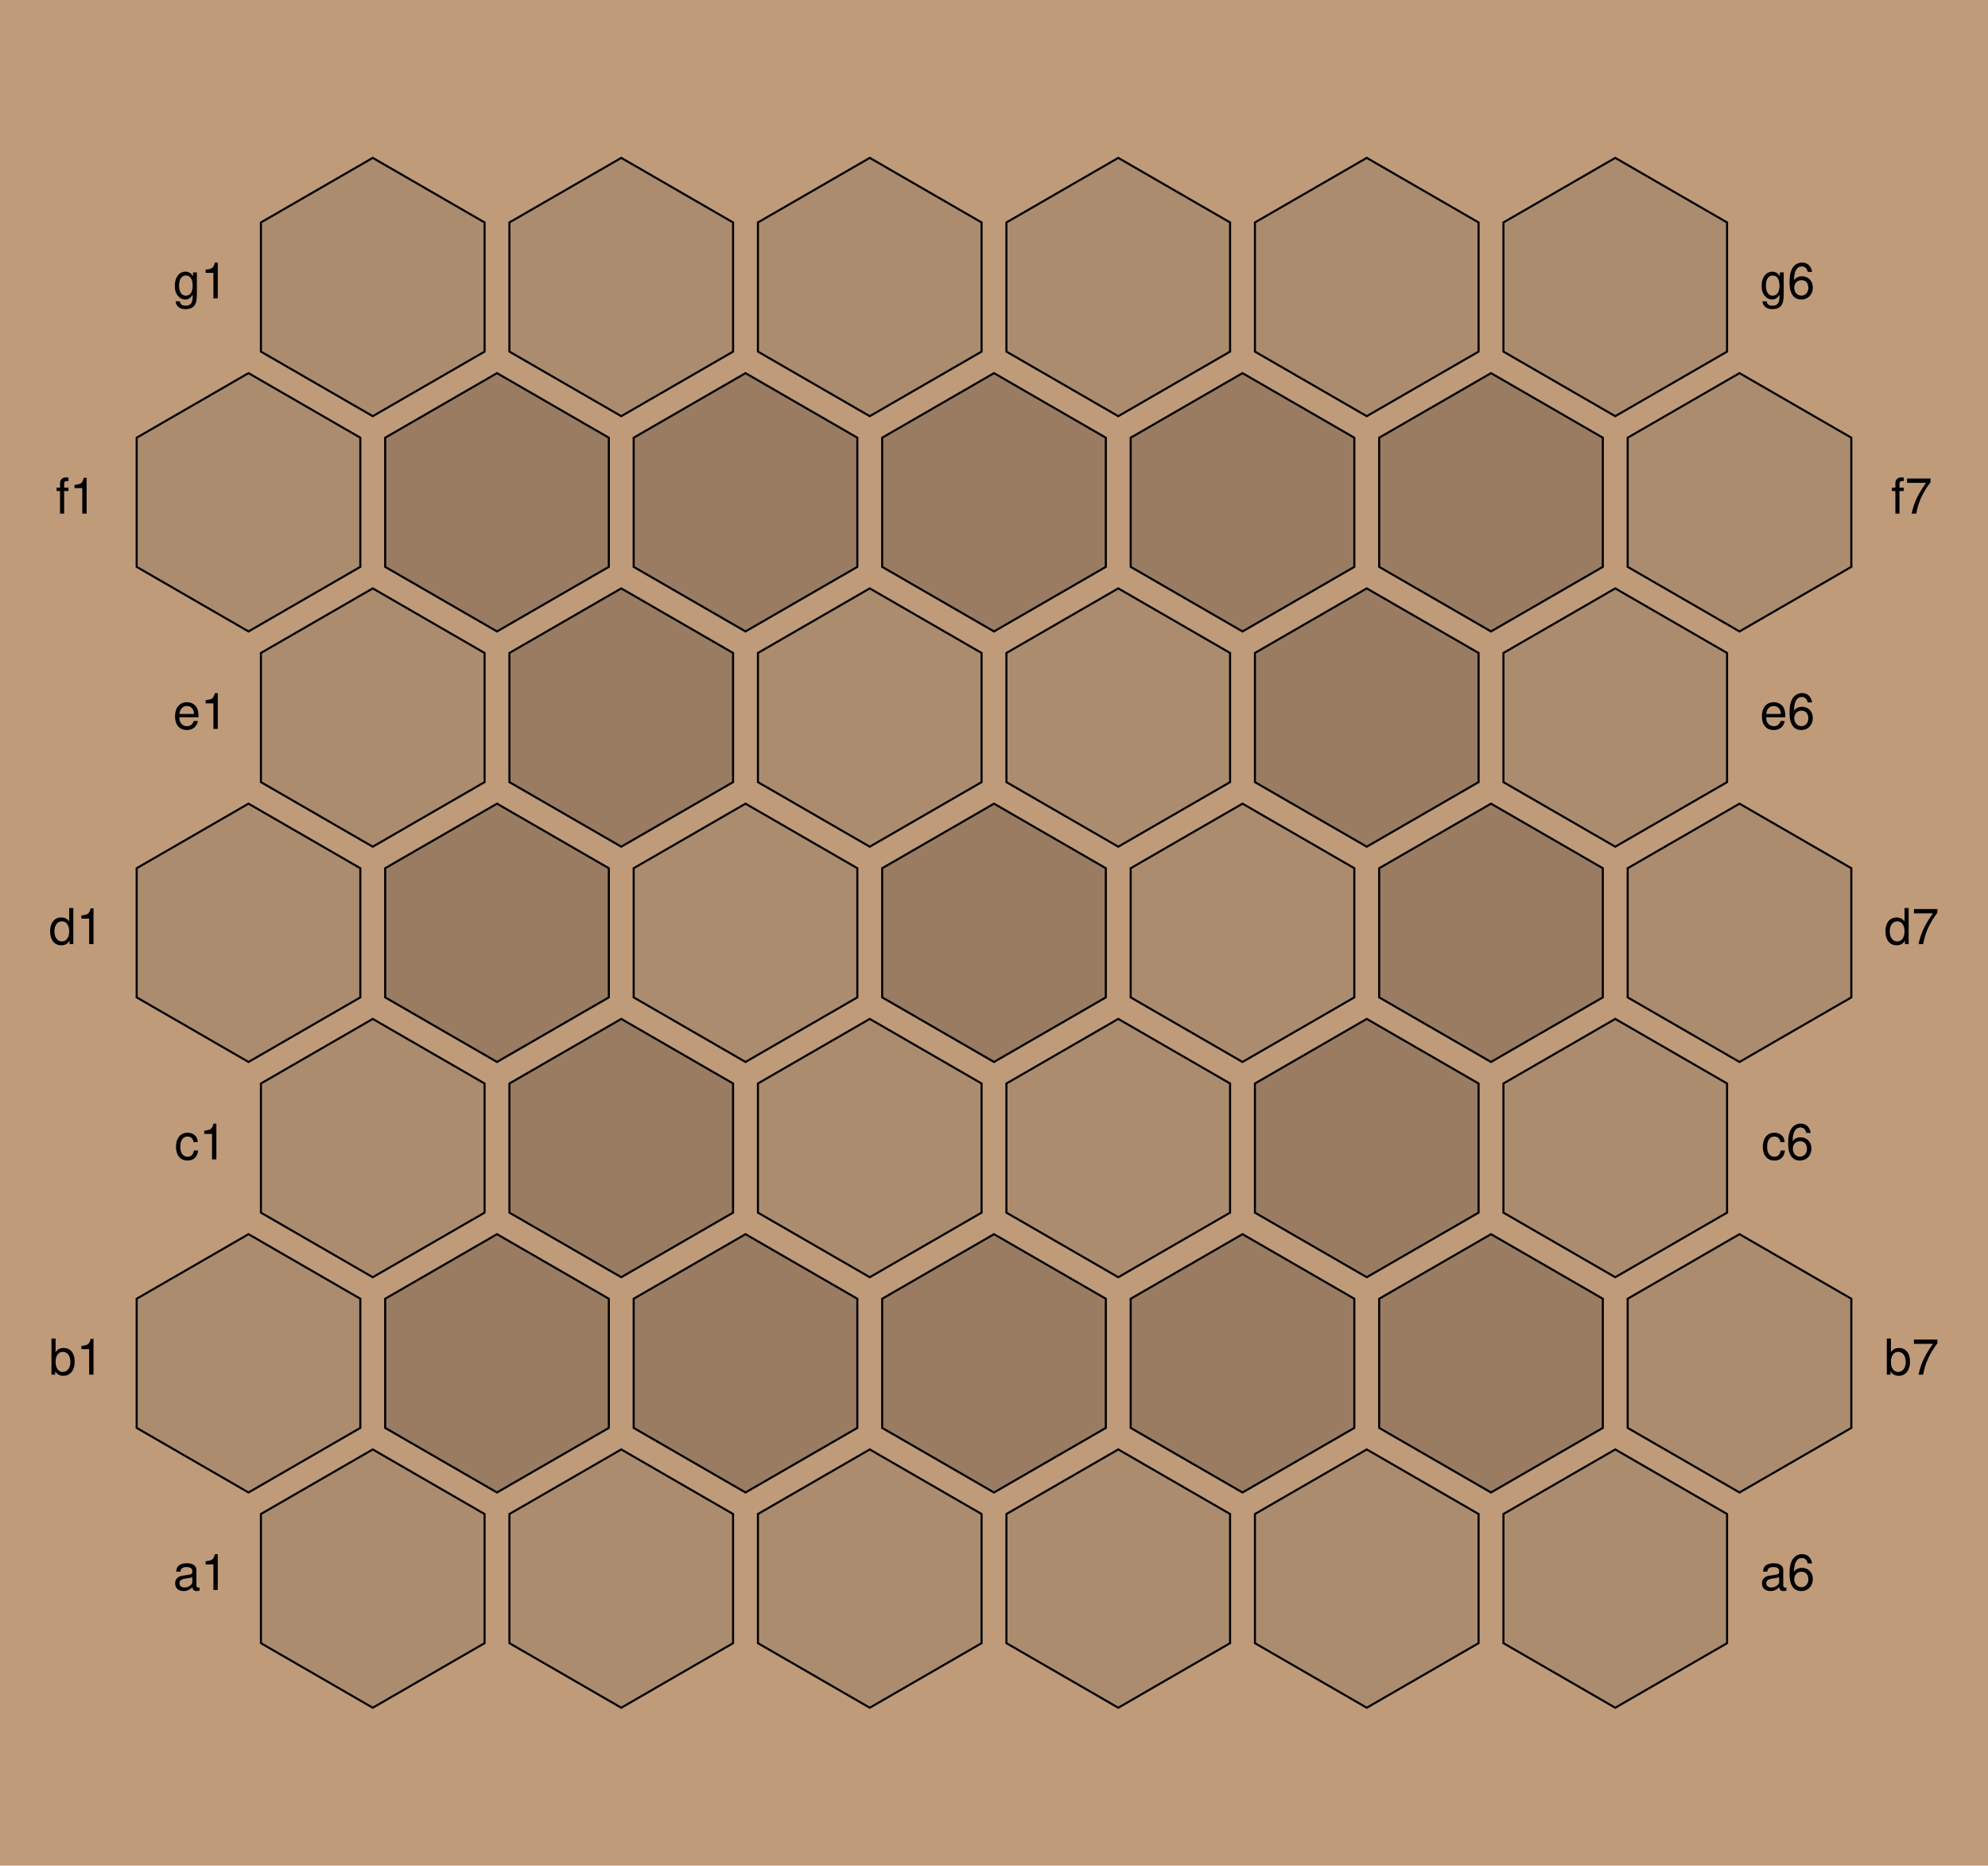
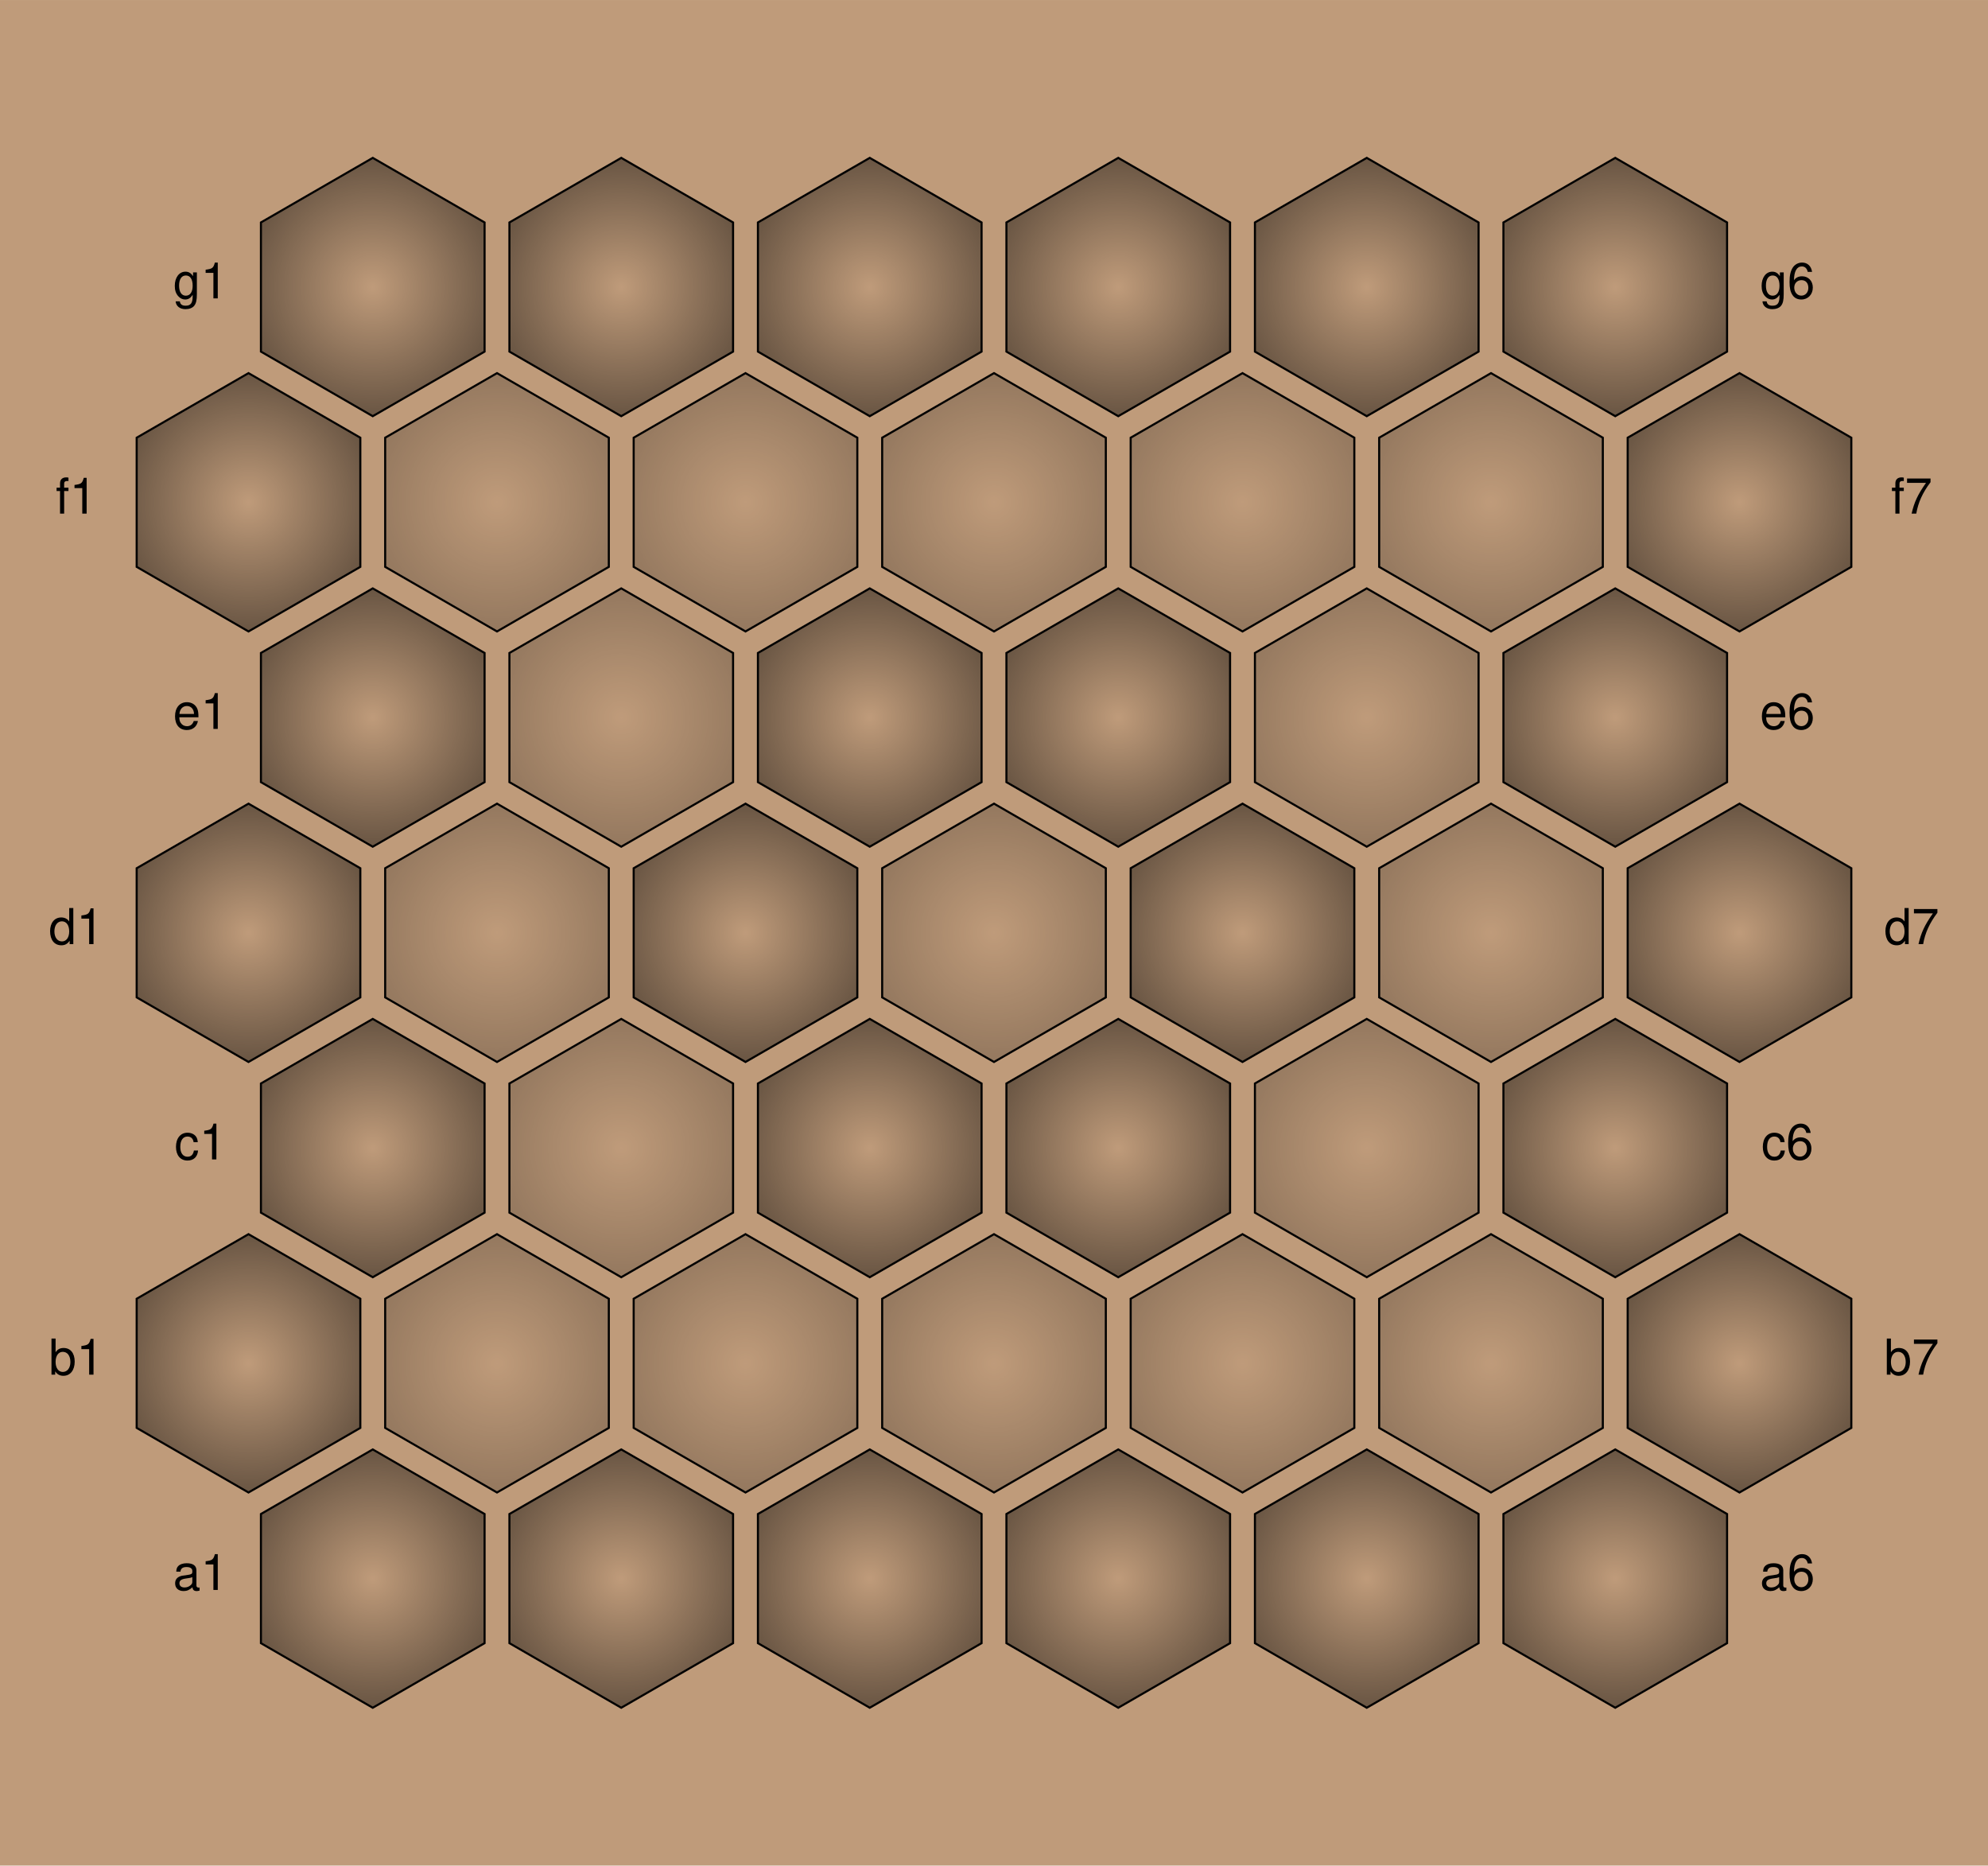
<svg xmlns="http://www.w3.org/2000/svg" width="24.0cm" height="22.517cm" viewBox="-2048.0 -1921.422 4096 3842.843">
  <defs>
- </defs>
+     <radialGradient cx="-1280" cy="1330.215" r="266.043" gradientUnits="userSpaceOnUse" id="d0">
+       <stop offset="0" stop-color="black" stop-opacity="0.0" />
+       <stop offset="1" stop-color="black" stop-opacity="0.45" />
+     </radialGradient>
+     <radialGradient cx="-768" cy="1330.215" r="266.043" gradientUnits="userSpaceOnUse" id="d1">
+       <stop offset="0" stop-color="black" stop-opacity="0.0" />
+       <stop offset="1" stop-color="black" stop-opacity="0.45" />
+     </radialGradient>
+     <radialGradient cx="-256" cy="1330.215" r="266.043" gradientUnits="userSpaceOnUse" id="d2">
+       <stop offset="0" stop-color="black" stop-opacity="0.0" />
+       <stop offset="1" stop-color="black" stop-opacity="0.45" />
+     </radialGradient>
+     <radialGradient cx="256" cy="1330.215" r="266.043" gradientUnits="userSpaceOnUse" id="d3">
+       <stop offset="0" stop-color="black" stop-opacity="0.0" />
+       <stop offset="1" stop-color="black" stop-opacity="0.45" />
+     </radialGradient>
+     <radialGradient cx="768" cy="1330.215" r="266.043" gradientUnits="userSpaceOnUse" id="d4">
+       <stop offset="0" stop-color="black" stop-opacity="0.0" />
+       <stop offset="1" stop-color="black" stop-opacity="0.45" />
+     </radialGradient>
+     <radialGradient cx="1280" cy="1330.215" r="266.043" gradientUnits="userSpaceOnUse" id="d5">
+       <stop offset="0" stop-color="black" stop-opacity="0.0" />
+       <stop offset="1" stop-color="black" stop-opacity="0.45" />
+     </radialGradient>
+     <radialGradient cx="-1536.0" cy="886.81" r="266.043" gradientUnits="userSpaceOnUse" id="d6">
+       <stop offset="0" stop-color="black" stop-opacity="0.0" />
+       <stop offset="1" stop-color="black" stop-opacity="0.45" />
+     </radialGradient>
+     <radialGradient cx="-1024.0" cy="886.81" r="266.043" gradientUnits="userSpaceOnUse" id="d7">
+       <stop offset="0" stop-color="black" stop-opacity="0.0" />
+       <stop offset="1" stop-color="black" stop-opacity="0.225" />
+     </radialGradient>
+     <radialGradient cx="-512" cy="886.81" r="266.043" gradientUnits="userSpaceOnUse" id="d8">
+       <stop offset="0" stop-color="black" stop-opacity="0.0" />
+       <stop offset="1" stop-color="black" stop-opacity="0.225" />
+     </radialGradient>
+     <radialGradient cx="-1.1368683772161603e-13" cy="886.81" r="266.043" gradientUnits="userSpaceOnUse" id="d9">
+       <stop offset="0" stop-color="black" stop-opacity="0.0" />
+       <stop offset="1" stop-color="black" stop-opacity="0.225" />
+     </radialGradient>
+     <radialGradient cx="512" cy="886.81" r="266.043" gradientUnits="userSpaceOnUse" id="d10">
+       <stop offset="0" stop-color="black" stop-opacity="0.0" />
+       <stop offset="1" stop-color="black" stop-opacity="0.225" />
+     </radialGradient>
+     <radialGradient cx="1024" cy="886.81" r="266.043" gradientUnits="userSpaceOnUse" id="d11">
+       <stop offset="0" stop-color="black" stop-opacity="0.0" />
+       <stop offset="1" stop-color="black" stop-opacity="0.225" />
+     </radialGradient>
+     <radialGradient cx="1536.0" cy="886.81" r="266.043" gradientUnits="userSpaceOnUse" id="d12">
+       <stop offset="0" stop-color="black" stop-opacity="0.0" />
+       <stop offset="1" stop-color="black" stop-opacity="0.45" />
+     </radialGradient>
+     <radialGradient cx="-1280.0" cy="443.405" r="266.043" gradientUnits="userSpaceOnUse" id="d13">
+       <stop offset="0" stop-color="black" stop-opacity="0.0" />
+       <stop offset="1" stop-color="black" stop-opacity="0.45" />
+     </radialGradient>
+     <radialGradient cx="-768.0" cy="443.405" r="266.043" gradientUnits="userSpaceOnUse" id="d14">
+       <stop offset="0" stop-color="black" stop-opacity="0.0" />
+       <stop offset="1" stop-color="black" stop-opacity="0.225" />
+     </radialGradient>
+     <radialGradient cx="-256" cy="443.405" r="266.043" gradientUnits="userSpaceOnUse" id="d15">
+       <stop offset="0" stop-color="black" stop-opacity="0.0" />
+       <stop offset="1" stop-color="black" stop-opacity="0.45" />
+     </radialGradient>
+     <radialGradient cx="256" cy="443.405" r="266.043" gradientUnits="userSpaceOnUse" id="d16">
+       <stop offset="0" stop-color="black" stop-opacity="0.0" />
+       <stop offset="1" stop-color="black" stop-opacity="0.45" />
+     </radialGradient>
+     <radialGradient cx="768.0" cy="443.405" r="266.043" gradientUnits="userSpaceOnUse" id="d17">
+       <stop offset="0" stop-color="black" stop-opacity="0.0" />
+       <stop offset="1" stop-color="black" stop-opacity="0.225" />
+     </radialGradient>
+     <radialGradient cx="1280.0" cy="443.405" r="266.043" gradientUnits="userSpaceOnUse" id="d18">
+       <stop offset="0" stop-color="black" stop-opacity="0.0" />
+       <stop offset="1" stop-color="black" stop-opacity="0.45" />
+     </radialGradient>
+     <radialGradient cx="-1536.0" cy="0.0" r="266.043" gradientUnits="userSpaceOnUse" id="d19">
+       <stop offset="0" stop-color="black" stop-opacity="0.0" />
+       <stop offset="1" stop-color="black" stop-opacity="0.45" />
+     </radialGradient>
+     <radialGradient cx="-1024.0" cy="0.0" r="266.043" gradientUnits="userSpaceOnUse" id="d20">
+       <stop offset="0" stop-color="black" stop-opacity="0.0" />
+       <stop offset="1" stop-color="black" stop-opacity="0.225" />
+     </radialGradient>
+     <radialGradient cx="-512.0" cy="0.0" r="266.043" gradientUnits="userSpaceOnUse" id="d21">
+       <stop offset="0" stop-color="black" stop-opacity="0.0" />
+       <stop offset="1" stop-color="black" stop-opacity="0.45" />
+     </radialGradient>
+     <radialGradient cx="0.0" cy="0.0" r="266.043" gradientUnits="userSpaceOnUse" id="d22">
+       <stop offset="0" stop-color="black" stop-opacity="0.0" />
+       <stop offset="1" stop-color="black" stop-opacity="0.225" />
+     </radialGradient>
+     <radialGradient cx="512.0" cy="0.0" r="266.043" gradientUnits="userSpaceOnUse" id="d23">
+       <stop offset="0" stop-color="black" stop-opacity="0.0" />
+       <stop offset="1" stop-color="black" stop-opacity="0.45" />
+     </radialGradient>
+     <radialGradient cx="1024.0" cy="0.0" r="266.043" gradientUnits="userSpaceOnUse" id="d24">
+       <stop offset="0" stop-color="black" stop-opacity="0.0" />
+       <stop offset="1" stop-color="black" stop-opacity="0.225" />
+     </radialGradient>
+     <radialGradient cx="1536.0" cy="0.0" r="266.043" gradientUnits="userSpaceOnUse" id="d25">
+       <stop offset="0" stop-color="black" stop-opacity="0.0" />
+       <stop offset="1" stop-color="black" stop-opacity="0.45" />
+     </radialGradient>
+     <radialGradient cx="-1280.0" cy="-443.405" r="266.043" gradientUnits="userSpaceOnUse" id="d26">
+       <stop offset="0" stop-color="black" stop-opacity="0.0" />
+       <stop offset="1" stop-color="black" stop-opacity="0.45" />
+     </radialGradient>
+     <radialGradient cx="-768.0" cy="-443.405" r="266.043" gradientUnits="userSpaceOnUse" id="d27">
+       <stop offset="0" stop-color="black" stop-opacity="0.0" />
+       <stop offset="1" stop-color="black" stop-opacity="0.225" />
+     </radialGradient>
+     <radialGradient cx="-256" cy="-443.405" r="266.043" gradientUnits="userSpaceOnUse" id="d28">
+       <stop offset="0" stop-color="black" stop-opacity="0.0" />
+       <stop offset="1" stop-color="black" stop-opacity="0.45" />
+     </radialGradient>
+     <radialGradient cx="256" cy="-443.405" r="266.043" gradientUnits="userSpaceOnUse" id="d29">
+       <stop offset="0" stop-color="black" stop-opacity="0.0" />
+       <stop offset="1" stop-color="black" stop-opacity="0.45" />
+     </radialGradient>
+     <radialGradient cx="768.0" cy="-443.405" r="266.043" gradientUnits="userSpaceOnUse" id="d30">
+       <stop offset="0" stop-color="black" stop-opacity="0.0" />
+       <stop offset="1" stop-color="black" stop-opacity="0.225" />
+     </radialGradient>
+     <radialGradient cx="1280.0" cy="-443.405" r="266.043" gradientUnits="userSpaceOnUse" id="d31">
+       <stop offset="0" stop-color="black" stop-opacity="0.0" />
+       <stop offset="1" stop-color="black" stop-opacity="0.45" />
+     </radialGradient>
+     <radialGradient cx="-1536.0" cy="-886.81" r="266.043" gradientUnits="userSpaceOnUse" id="d32">
+       <stop offset="0" stop-color="black" stop-opacity="0.0" />
+       <stop offset="1" stop-color="black" stop-opacity="0.45" />
+     </radialGradient>
+     <radialGradient cx="-1024" cy="-886.81" r="266.043" gradientUnits="userSpaceOnUse" id="d33">
+       <stop offset="0" stop-color="black" stop-opacity="0.0" />
+       <stop offset="1" stop-color="black" stop-opacity="0.225" />
+     </radialGradient>
+     <radialGradient cx="-512" cy="-886.81" r="266.043" gradientUnits="userSpaceOnUse" id="d34">
+       <stop offset="0" stop-color="black" stop-opacity="0.0" />
+       <stop offset="1" stop-color="black" stop-opacity="0.225" />
+     </radialGradient>
+     <radialGradient cx="1.1368683772161603e-13" cy="-886.81" r="266.043" gradientUnits="userSpaceOnUse" id="d35">
+       <stop offset="0" stop-color="black" stop-opacity="0.0" />
+       <stop offset="1" stop-color="black" stop-opacity="0.225" />
+     </radialGradient>
+     <radialGradient cx="512" cy="-886.81" r="266.043" gradientUnits="userSpaceOnUse" id="d36">
+       <stop offset="0" stop-color="black" stop-opacity="0.0" />
+       <stop offset="1" stop-color="black" stop-opacity="0.225" />
+     </radialGradient>
+     <radialGradient cx="1024.0" cy="-886.81" r="266.043" gradientUnits="userSpaceOnUse" id="d37">
+       <stop offset="0" stop-color="black" stop-opacity="0.0" />
+       <stop offset="1" stop-color="black" stop-opacity="0.225" />
+     </radialGradient>
+     <radialGradient cx="1536.0" cy="-886.81" r="266.043" gradientUnits="userSpaceOnUse" id="d38">
+       <stop offset="0" stop-color="black" stop-opacity="0.0" />
+       <stop offset="1" stop-color="black" stop-opacity="0.45" />
+     </radialGradient>
+     <radialGradient cx="-1280" cy="-1330.215" r="266.043" gradientUnits="userSpaceOnUse" id="d39">
+       <stop offset="0" stop-color="black" stop-opacity="0.0" />
+       <stop offset="1" stop-color="black" stop-opacity="0.45" />
+     </radialGradient>
+     <radialGradient cx="-768" cy="-1330.215" r="266.043" gradientUnits="userSpaceOnUse" id="d40">
+       <stop offset="0" stop-color="black" stop-opacity="0.0" />
+       <stop offset="1" stop-color="black" stop-opacity="0.45" />
+     </radialGradient>
+     <radialGradient cx="-256" cy="-1330.215" r="266.043" gradientUnits="userSpaceOnUse" id="d41">
+       <stop offset="0" stop-color="black" stop-opacity="0.0" />
+       <stop offset="1" stop-color="black" stop-opacity="0.45" />
+     </radialGradient>
+     <radialGradient cx="256" cy="-1330.215" r="266.043" gradientUnits="userSpaceOnUse" id="d42">
+       <stop offset="0" stop-color="black" stop-opacity="0.0" />
+       <stop offset="1" stop-color="black" stop-opacity="0.45" />
+     </radialGradient>
+     <radialGradient cx="768" cy="-1330.215" r="266.043" gradientUnits="userSpaceOnUse" id="d43">
+       <stop offset="0" stop-color="black" stop-opacity="0.0" />
+       <stop offset="1" stop-color="black" stop-opacity="0.45" />
+     </radialGradient>
+     <radialGradient cx="1280" cy="-1330.215" r="266.043" gradientUnits="userSpaceOnUse" id="d44">
+       <stop offset="0" stop-color="black" stop-opacity="0.0" />
+       <stop offset="1" stop-color="black" stop-opacity="0.45" />
+     </radialGradient>
+   </defs>
  <rect x="-2048.0" y="-1921.422" width="4096" height="3842.843" fill="#BF9B7A" />
-   <path d="M-1049.6,1197.194 L-1280,1064.172 L-1510.4,1197.194 L-1510.4,1463.237 L-1280,1596.258 L-1049.6,1463.237 Z" fill-opacity="0.1" stroke="black" stroke-width="4.267" />
+   <path d="M-1049.6,1197.194 L-1280,1064.172 L-1510.4,1197.194 L-1510.4,1463.237 L-1280,1596.258 L-1049.6,1463.237 Z" fill="url(#d0)" stroke="black" stroke-width="4.267" />
  <text x="-1634.724" y="1330.215" font-size="102" font-family="Helvetica" fill="black" text-anchor="middle" dominant-baseline="central">a1</text>
-   <path d="M-537.6,1197.194 L-768,1064.172 L-998.4,1197.194 L-998.4,1463.237 L-768,1596.258 L-537.6,1463.237 Z" fill-opacity="0.1" stroke="black" stroke-width="4.267" />
-   <path d="M-25.6,1197.194 L-256,1064.172 L-486.4,1197.194 L-486.4,1463.237 L-256,1596.258 L-25.6,1463.237 Z" fill-opacity="0.1" stroke="black" stroke-width="4.267" />
-   <path d="M486.4,1197.194 L256,1064.172 L25.6,1197.194 L25.6,1463.237 L256,1596.258 L486.4,1463.237 Z" fill-opacity="0.1" stroke="black" stroke-width="4.267" />
-   <path d="M998.4,1197.194 L768,1064.172 L537.6,1197.194 L537.6,1463.237 L768,1596.258 L998.4,1463.237 Z" fill-opacity="0.1" stroke="black" stroke-width="4.267" />
-   <path d="M1510.4,1197.194 L1280,1064.172 L1049.6,1197.194 L1049.6,1463.237 L1280,1596.258 L1510.4,1463.237 Z" fill-opacity="0.1" stroke="black" stroke-width="4.267" />
+   <path d="M-537.6,1197.194 L-768,1064.172 L-998.4,1197.194 L-998.4,1463.237 L-768,1596.258 L-537.6,1463.237 Z" fill="url(#d1)" stroke="black" stroke-width="4.267" />
+   <path d="M-25.6,1197.194 L-256,1064.172 L-486.4,1197.194 L-486.4,1463.237 L-256,1596.258 L-25.6,1463.237 Z" fill="url(#d2)" stroke="black" stroke-width="4.267" />
+   <path d="M486.4,1197.194 L256,1064.172 L25.6,1197.194 L25.6,1463.237 L256,1596.258 L486.4,1463.237 Z" fill="url(#d3)" stroke="black" stroke-width="4.267" />
+   <path d="M998.4,1197.194 L768,1064.172 L537.6,1197.194 L537.6,1463.237 L768,1596.258 L998.4,1463.237 Z" fill="url(#d4)" stroke="black" stroke-width="4.267" />
+   <path d="M1510.4,1197.194 L1280,1064.172 L1049.6,1197.194 L1049.6,1463.237 L1280,1596.258 L1510.4,1463.237 Z" fill="url(#d5)" stroke="black" stroke-width="4.267" />
  <text x="1634.724" y="1330.215" font-size="102" font-family="Helvetica" fill="black" text-anchor="middle" dominant-baseline="central">a6</text>
-   <path d="M-1305.6,753.789 L-1536.0,620.767 L-1766.4,753.789 L-1766.4,1019.832 L-1536.0,1152.853 L-1305.6,1019.832 Z" fill-opacity="0.1" stroke="black" stroke-width="4.267" />
+   <path d="M-1305.6,753.789 L-1536.0,620.767 L-1766.4,753.789 L-1766.4,1019.832 L-1536.0,1152.853 L-1305.6,1019.832 Z" fill="url(#d6)" stroke="black" stroke-width="4.267" />
  <text x="-1890.724" y="886.81" font-size="102" font-family="Helvetica" fill="black" text-anchor="middle" dominant-baseline="central">b1</text>
-   <path d="M-793.6,753.789 L-1024.0,620.767 L-1254.4,753.789 L-1254.4,1019.832 L-1024.0,1152.853 L-793.6,1019.832 Z" fill-opacity="0.2" stroke="black" stroke-width="4.267" />
-   <path d="M-281.6,753.789 L-512,620.767 L-742.4,753.789 L-742.4,1019.832 L-512,1152.853 L-281.6,1019.832 Z" fill-opacity="0.2" stroke="black" stroke-width="4.267" />
-   <path d="M230.4,753.789 L-9.739640205480146e-14,620.767 L-230.4,753.789 L-230.4,1019.832 L-1.6255814472205976e-13,1152.853 L230.4,1019.832 Z" fill-opacity="0.2" stroke="black" stroke-width="4.267" />
-   <path d="M742.4,753.789 L512,620.767 L281.6,753.789 L281.6,1019.832 L512,1152.853 L742.4,1019.832 Z" fill-opacity="0.2" stroke="black" stroke-width="4.267" />
-   <path d="M1254.4,753.789 L1024,620.767 L793.6,753.789 L793.6,1019.832 L1024,1152.853 L1254.4,1019.832 Z" fill-opacity="0.2" stroke="black" stroke-width="4.267" />
-   <path d="M1766.4,753.789 L1536.0,620.767 L1305.6,753.789 L1305.6,1019.832 L1536.0,1152.853 L1766.4,1019.832 Z" fill-opacity="0.1" stroke="black" stroke-width="4.267" />
+   <path d="M-793.6,753.789 L-1024.0,620.767 L-1254.4,753.789 L-1254.4,1019.832 L-1024.0,1152.853 L-793.6,1019.832 Z" fill="url(#d7)" stroke="black" stroke-width="4.267" />
+   <path d="M-281.6,753.789 L-512,620.767 L-742.4,753.789 L-742.4,1019.832 L-512,1152.853 L-281.6,1019.832 Z" fill="url(#d8)" stroke="black" stroke-width="4.267" />
+   <path d="M230.4,753.789 L-9.739640205480146e-14,620.767 L-230.4,753.789 L-230.4,1019.832 L-1.6255814472205976e-13,1152.853 L230.4,1019.832 Z" fill="url(#d9)" stroke="black" stroke-width="4.267" />
+   <path d="M742.4,753.789 L512,620.767 L281.6,753.789 L281.6,1019.832 L512,1152.853 L742.4,1019.832 Z" fill="url(#d10)" stroke="black" stroke-width="4.267" />
+   <path d="M1254.4,753.789 L1024,620.767 L793.6,753.789 L793.6,1019.832 L1024,1152.853 L1254.4,1019.832 Z" fill="url(#d11)" stroke="black" stroke-width="4.267" />
+   <path d="M1766.4,753.789 L1536.0,620.767 L1305.6,753.789 L1305.6,1019.832 L1536.0,1152.853 L1766.4,1019.832 Z" fill="url(#d12)" stroke="black" stroke-width="4.267" />
  <text x="1890.724" y="886.81" font-size="102" font-family="Helvetica" fill="black" text-anchor="middle" dominant-baseline="central">b7</text>
-   <path d="M-1049.6,310.384 L-1280.0,177.362 L-1510.4,310.384 L-1510.4,576.427 L-1280.0,709.448 L-1049.6,576.427 Z" fill-opacity="0.1" stroke="black" stroke-width="4.267" />
+   <path d="M-1049.6,310.384 L-1280.0,177.362 L-1510.4,310.384 L-1510.4,576.427 L-1280.0,709.448 L-1049.6,576.427 Z" fill="url(#d13)" stroke="black" stroke-width="4.267" />
  <text x="-1634.724" y="443.405" font-size="102" font-family="Helvetica" fill="black" text-anchor="middle" dominant-baseline="central">c1</text>
-   <path d="M-537.6,310.384 L-768.0,177.362 L-998.4,310.384 L-998.4,576.427 L-768.0,709.448 L-537.6,576.427 Z" fill-opacity="0.2" stroke="black" stroke-width="4.267" />
-   <path d="M-25.6,310.384 L-256,177.362 L-486.4,310.384 L-486.4,576.427 L-256,709.448 L-25.6,576.427 Z" fill-opacity="0.1" stroke="black" stroke-width="4.267" />
-   <path d="M486.4,310.384 L256,177.362 L25.6,310.384 L25.6,576.427 L256,709.448 L486.4,576.427 Z" fill-opacity="0.1" stroke="black" stroke-width="4.267" />
-   <path d="M998.4,310.384 L768.0,177.362 L537.6,310.384 L537.6,576.427 L768.0,709.448 L998.4,576.427 Z" fill-opacity="0.2" stroke="black" stroke-width="4.267" />
-   <path d="M1510.4,310.384 L1280.0,177.362 L1049.6,310.384 L1049.6,576.427 L1280.0,709.448 L1510.4,576.427 Z" fill-opacity="0.1" stroke="black" stroke-width="4.267" />
+   <path d="M-537.6,310.384 L-768.0,177.362 L-998.4,310.384 L-998.4,576.427 L-768.0,709.448 L-537.6,576.427 Z" fill="url(#d14)" stroke="black" stroke-width="4.267" />
+   <path d="M-25.6,310.384 L-256,177.362 L-486.4,310.384 L-486.4,576.427 L-256,709.448 L-25.6,576.427 Z" fill="url(#d15)" stroke="black" stroke-width="4.267" />
+   <path d="M486.4,310.384 L256,177.362 L25.6,310.384 L25.6,576.427 L256,709.448 L486.4,576.427 Z" fill="url(#d16)" stroke="black" stroke-width="4.267" />
+   <path d="M998.4,310.384 L768.0,177.362 L537.6,310.384 L537.6,576.427 L768.0,709.448 L998.4,576.427 Z" fill="url(#d17)" stroke="black" stroke-width="4.267" />
+   <path d="M1510.4,310.384 L1280.0,177.362 L1049.6,310.384 L1049.6,576.427 L1280.0,709.448 L1510.4,576.427 Z" fill="url(#d18)" stroke="black" stroke-width="4.267" />
  <text x="1634.724" y="443.405" font-size="102" font-family="Helvetica" fill="black" text-anchor="middle" dominant-baseline="central">c6</text>
-   <path d="M-1305.6,-133.022 L-1536.0,-266.043 L-1766.4,-133.022 L-1766.4,133.022 L-1536.0,266.043 L-1305.6,133.022 Z" fill-opacity="0.1" stroke="black" stroke-width="4.267" />
+   <path d="M-1305.6,-133.022 L-1536.0,-266.043 L-1766.4,-133.022 L-1766.4,133.022 L-1536.0,266.043 L-1305.6,133.022 Z" fill="url(#d19)" stroke="black" stroke-width="4.267" />
  <text x="-1890.724" y="0.0" font-size="102" font-family="Helvetica" fill="black" text-anchor="middle" dominant-baseline="central">d1</text>
-   <path d="M-793.6,-133.022 L-1024.0,-266.043 L-1254.4,-133.022 L-1254.4,133.022 L-1024.0,266.043 L-793.6,133.022 Z" fill-opacity="0.2" stroke="black" stroke-width="4.267" />
-   <path d="M-281.6,-133.022 L-512.0,-266.043 L-742.4,-133.022 L-742.4,133.022 L-512.0,266.043 L-281.6,133.022 Z" fill-opacity="0.1" stroke="black" stroke-width="4.267" />
-   <path d="M230.4,-133.022 L1.629043566681457e-14,-266.043 L-230.4,-133.022 L-230.4,133.022 L-4.8871307000443714e-14,266.043 L230.4,133.022 Z" fill-opacity="0.2" stroke="black" stroke-width="4.267" />
-   <path d="M742.4,-133.022 L512.0,-266.043 L281.6,-133.022 L281.6,133.022 L512,266.043 L742.4,133.022 Z" fill-opacity="0.1" stroke="black" stroke-width="4.267" />
-   <path d="M1254.4,-133.022 L1024.0,-266.043 L793.6,-133.022 L793.6,133.022 L1024.0,266.043 L1254.4,133.022 Z" fill-opacity="0.2" stroke="black" stroke-width="4.267" />
-   <path d="M1766.4,-133.022 L1536.0,-266.043 L1305.6,-133.022 L1305.6,133.022 L1536.0,266.043 L1766.4,133.022 Z" fill-opacity="0.1" stroke="black" stroke-width="4.267" />
+   <path d="M-793.6,-133.022 L-1024.0,-266.043 L-1254.4,-133.022 L-1254.4,133.022 L-1024.0,266.043 L-793.6,133.022 Z" fill="url(#d20)" stroke="black" stroke-width="4.267" />
+   <path d="M-281.6,-133.022 L-512.0,-266.043 L-742.4,-133.022 L-742.4,133.022 L-512.0,266.043 L-281.6,133.022 Z" fill="url(#d21)" stroke="black" stroke-width="4.267" />
+   <path d="M230.4,-133.022 L1.629043566681457e-14,-266.043 L-230.4,-133.022 L-230.4,133.022 L-4.8871307000443714e-14,266.043 L230.4,133.022 Z" fill="url(#d22)" stroke="black" stroke-width="4.267" />
+   <path d="M742.4,-133.022 L512.0,-266.043 L281.6,-133.022 L281.6,133.022 L512,266.043 L742.4,133.022 Z" fill="url(#d23)" stroke="black" stroke-width="4.267" />
+   <path d="M1254.4,-133.022 L1024.0,-266.043 L793.6,-133.022 L793.6,133.022 L1024.0,266.043 L1254.4,133.022 Z" fill="url(#d24)" stroke="black" stroke-width="4.267" />
+   <path d="M1766.4,-133.022 L1536.0,-266.043 L1305.6,-133.022 L1305.6,133.022 L1536.0,266.043 L1766.4,133.022 Z" fill="url(#d25)" stroke="black" stroke-width="4.267" />
  <text x="1890.724" y="0.0" font-size="102" font-family="Helvetica" fill="black" text-anchor="middle" dominant-baseline="central">d7</text>
-   <path d="M-1049.6,-576.427 L-1280.0,-709.448 L-1510.4,-576.427 L-1510.4,-310.384 L-1280.0,-177.362 L-1049.6,-310.384 Z" fill-opacity="0.1" stroke="black" stroke-width="4.267" />
+   <path d="M-1049.6,-576.427 L-1280.0,-709.448 L-1510.4,-576.427 L-1510.4,-310.384 L-1280.0,-177.362 L-1049.6,-310.384 Z" fill="url(#d26)" stroke="black" stroke-width="4.267" />
  <text x="-1634.724" y="-443.405" font-size="102" font-family="Helvetica" fill="black" text-anchor="middle" dominant-baseline="central">e1</text>
-   <path d="M-537.6,-576.427 L-768.0,-709.448 L-998.4,-576.427 L-998.4,-310.384 L-768.0,-177.362 L-537.6,-310.384 Z" fill-opacity="0.2" stroke="black" stroke-width="4.267" />
-   <path d="M-25.6,-576.427 L-256,-709.448 L-486.4,-576.427 L-486.4,-310.384 L-256.0,-177.362 L-25.6,-310.384 Z" fill-opacity="0.1" stroke="black" stroke-width="4.267" />
-   <path d="M486.4,-576.427 L256,-709.448 L25.6,-576.427 L25.6,-310.384 L256.0,-177.362 L486.4,-310.384 Z" fill-opacity="0.1" stroke="black" stroke-width="4.267" />
-   <path d="M998.4,-576.427 L768.0,-709.448 L537.6,-576.427 L537.6,-310.384 L768.0,-177.362 L998.4,-310.384 Z" fill-opacity="0.2" stroke="black" stroke-width="4.267" />
-   <path d="M1510.4,-576.427 L1280.0,-709.448 L1049.6,-576.427 L1049.6,-310.384 L1280.0,-177.362 L1510.4,-310.384 Z" fill-opacity="0.1" stroke="black" stroke-width="4.267" />
+   <path d="M-537.6,-576.427 L-768.0,-709.448 L-998.4,-576.427 L-998.4,-310.384 L-768.0,-177.362 L-537.6,-310.384 Z" fill="url(#d27)" stroke="black" stroke-width="4.267" />
+   <path d="M-25.6,-576.427 L-256,-709.448 L-486.4,-576.427 L-486.4,-310.384 L-256.0,-177.362 L-25.6,-310.384 Z" fill="url(#d28)" stroke="black" stroke-width="4.267" />
+   <path d="M486.4,-576.427 L256,-709.448 L25.6,-576.427 L25.6,-310.384 L256.0,-177.362 L486.4,-310.384 Z" fill="url(#d29)" stroke="black" stroke-width="4.267" />
+   <path d="M998.4,-576.427 L768.0,-709.448 L537.6,-576.427 L537.6,-310.384 L768.0,-177.362 L998.4,-310.384 Z" fill="url(#d30)" stroke="black" stroke-width="4.267" />
+   <path d="M1510.4,-576.427 L1280.0,-709.448 L1049.6,-576.427 L1049.6,-310.384 L1280.0,-177.362 L1510.4,-310.384 Z" fill="url(#d31)" stroke="black" stroke-width="4.267" />
  <text x="1634.724" y="-443.405" font-size="102" font-family="Helvetica" fill="black" text-anchor="middle" dominant-baseline="central">e6</text>
-   <path d="M-1305.6,-1019.832 L-1536.0,-1152.853 L-1766.4,-1019.832 L-1766.4,-753.789 L-1536.0,-620.767 L-1305.6,-753.789 Z" fill-opacity="0.1" stroke="black" stroke-width="4.267" />
+   <path d="M-1305.6,-1019.832 L-1536.0,-1152.853 L-1766.4,-1019.832 L-1766.4,-753.789 L-1536.0,-620.767 L-1305.6,-753.789 Z" fill="url(#d32)" stroke="black" stroke-width="4.267" />
  <text x="-1890.724" y="-886.81" font-size="102" font-family="Helvetica" fill="black" text-anchor="middle" dominant-baseline="central">f1</text>
-   <path d="M-793.6,-1019.832 L-1024,-1152.853 L-1254.4,-1019.832 L-1254.4,-753.789 L-1024,-620.767 L-793.6,-753.789 Z" fill-opacity="0.2" stroke="black" stroke-width="4.267" />
-   <path d="M-281.6,-1019.832 L-512,-1152.853 L-742.4,-1019.832 L-742.4,-753.789 L-512,-620.767 L-281.6,-753.789 Z" fill-opacity="0.2" stroke="black" stroke-width="4.267" />
-   <path d="M230.4,-1019.832 L1.299772733884306e-13,-1152.853 L-230.4,-1019.832 L-230.4,-753.789 L6.481553072117232e-14,-620.767 L230.4,-753.789 Z" fill-opacity="0.2" stroke="black" stroke-width="4.267" />
-   <path d="M742.4,-1019.832 L512,-1152.853 L281.6,-1019.832 L281.6,-753.789 L512,-620.767 L742.4,-753.789 Z" fill-opacity="0.2" stroke="black" stroke-width="4.267" />
-   <path d="M1254.4,-1019.832 L1024.0,-1152.853 L793.6,-1019.832 L793.6,-753.789 L1024.0,-620.767 L1254.4,-753.789 Z" fill-opacity="0.2" stroke="black" stroke-width="4.267" />
-   <path d="M1766.4,-1019.832 L1536.0,-1152.853 L1305.6,-1019.832 L1305.6,-753.789 L1536.0,-620.767 L1766.4,-753.789 Z" fill-opacity="0.1" stroke="black" stroke-width="4.267" />
+   <path d="M-793.6,-1019.832 L-1024,-1152.853 L-1254.4,-1019.832 L-1254.4,-753.789 L-1024,-620.767 L-793.6,-753.789 Z" fill="url(#d33)" stroke="black" stroke-width="4.267" />
+   <path d="M-281.6,-1019.832 L-512,-1152.853 L-742.4,-1019.832 L-742.4,-753.789 L-512,-620.767 L-281.6,-753.789 Z" fill="url(#d34)" stroke="black" stroke-width="4.267" />
+   <path d="M230.4,-1019.832 L1.299772733884306e-13,-1152.853 L-230.4,-1019.832 L-230.4,-753.789 L6.481553072117232e-14,-620.767 L230.4,-753.789 Z" fill="url(#d35)" stroke="black" stroke-width="4.267" />
+   <path d="M742.4,-1019.832 L512,-1152.853 L281.6,-1019.832 L281.6,-753.789 L512,-620.767 L742.4,-753.789 Z" fill="url(#d36)" stroke="black" stroke-width="4.267" />
+   <path d="M1254.4,-1019.832 L1024.0,-1152.853 L793.6,-1019.832 L793.6,-753.789 L1024.0,-620.767 L1254.4,-753.789 Z" fill="url(#d37)" stroke="black" stroke-width="4.267" />
+   <path d="M1766.4,-1019.832 L1536.0,-1152.853 L1305.6,-1019.832 L1305.6,-753.789 L1536.0,-620.767 L1766.4,-753.789 Z" fill="url(#d38)" stroke="black" stroke-width="4.267" />
  <text x="1890.724" y="-886.81" font-size="102" font-family="Helvetica" fill="black" text-anchor="middle" dominant-baseline="central">f7</text>
-   <path d="M-1049.6,-1463.237 L-1280,-1596.258 L-1510.4,-1463.237 L-1510.4,-1197.194 L-1280,-1064.172 L-1049.6,-1197.194 Z" fill-opacity="0.1" stroke="black" stroke-width="4.267" />
+   <path d="M-1049.6,-1463.237 L-1280,-1596.258 L-1510.4,-1463.237 L-1510.4,-1197.194 L-1280,-1064.172 L-1049.6,-1197.194 Z" fill="url(#d39)" stroke="black" stroke-width="4.267" />
  <text x="-1634.724" y="-1330.215" font-size="102" font-family="Helvetica" fill="black" text-anchor="middle" dominant-baseline="central">g1</text>
-   <path d="M-537.6,-1463.237 L-768,-1596.258 L-998.4,-1463.237 L-998.4,-1197.194 L-768,-1064.172 L-537.6,-1197.194 Z" fill-opacity="0.1" stroke="black" stroke-width="4.267" />
-   <path d="M-25.6,-1463.237 L-256,-1596.258 L-486.4,-1463.237 L-486.4,-1197.194 L-256,-1064.172 L-25.6,-1197.194 Z" fill-opacity="0.1" stroke="black" stroke-width="4.267" />
-   <path d="M486.4,-1463.237 L256,-1596.258 L25.6,-1463.237 L25.6,-1197.194 L256,-1064.172 L486.4,-1197.194 Z" fill-opacity="0.1" stroke="black" stroke-width="4.267" />
-   <path d="M998.4,-1463.237 L768,-1596.258 L537.6,-1463.237 L537.6,-1197.194 L768,-1064.172 L998.4,-1197.194 Z" fill-opacity="0.1" stroke="black" stroke-width="4.267" />
-   <path d="M1510.4,-1463.237 L1280,-1596.258 L1049.6,-1463.237 L1049.6,-1197.194 L1280,-1064.172 L1510.4,-1197.194 Z" fill-opacity="0.1" stroke="black" stroke-width="4.267" />
+   <path d="M-537.6,-1463.237 L-768,-1596.258 L-998.4,-1463.237 L-998.4,-1197.194 L-768,-1064.172 L-537.6,-1197.194 Z" fill="url(#d40)" stroke="black" stroke-width="4.267" />
+   <path d="M-25.6,-1463.237 L-256,-1596.258 L-486.4,-1463.237 L-486.4,-1197.194 L-256,-1064.172 L-25.6,-1197.194 Z" fill="url(#d41)" stroke="black" stroke-width="4.267" />
+   <path d="M486.4,-1463.237 L256,-1596.258 L25.6,-1463.237 L25.6,-1197.194 L256,-1064.172 L486.4,-1197.194 Z" fill="url(#d42)" stroke="black" stroke-width="4.267" />
+   <path d="M998.4,-1463.237 L768,-1596.258 L537.6,-1463.237 L537.6,-1197.194 L768,-1064.172 L998.4,-1197.194 Z" fill="url(#d43)" stroke="black" stroke-width="4.267" />
+   <path d="M1510.4,-1463.237 L1280,-1596.258 L1049.6,-1463.237 L1049.6,-1197.194 L1280,-1064.172 L1510.4,-1197.194 Z" fill="url(#d44)" stroke="black" stroke-width="4.267" />
  <text x="1634.724" y="-1330.215" font-size="102" font-family="Helvetica" fill="black" text-anchor="middle" dominant-baseline="central">g6</text>
</svg>
